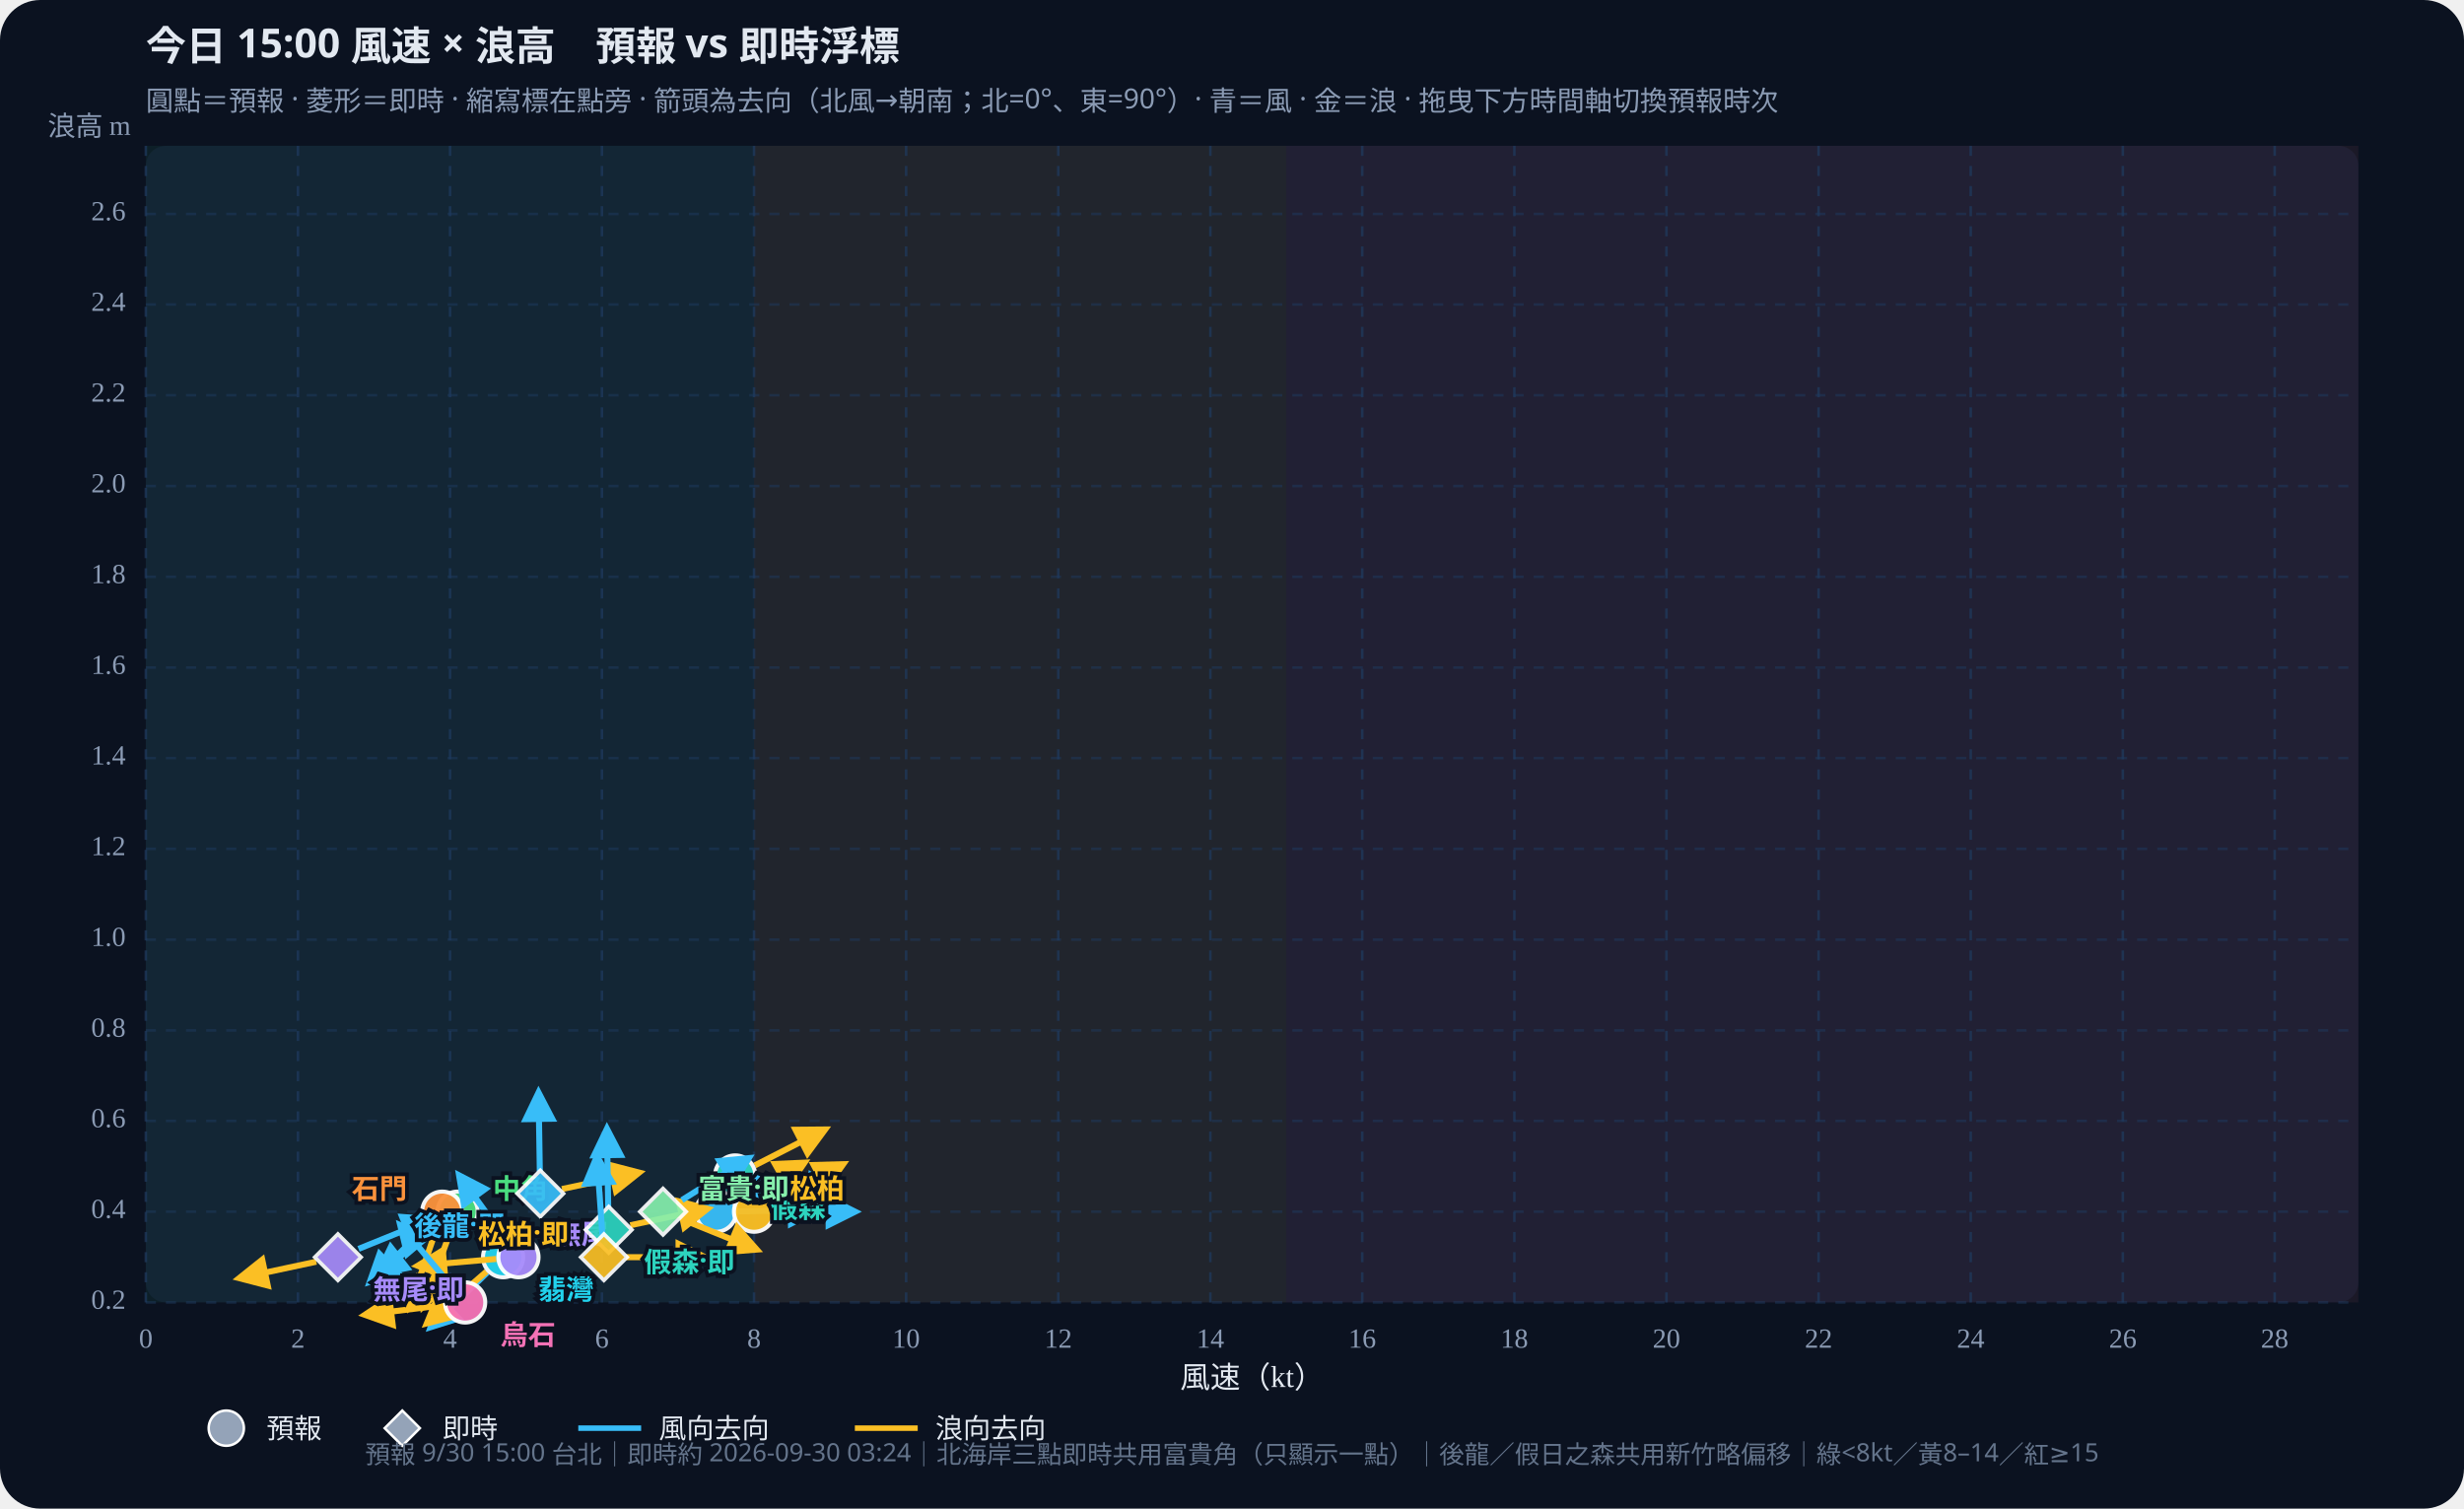
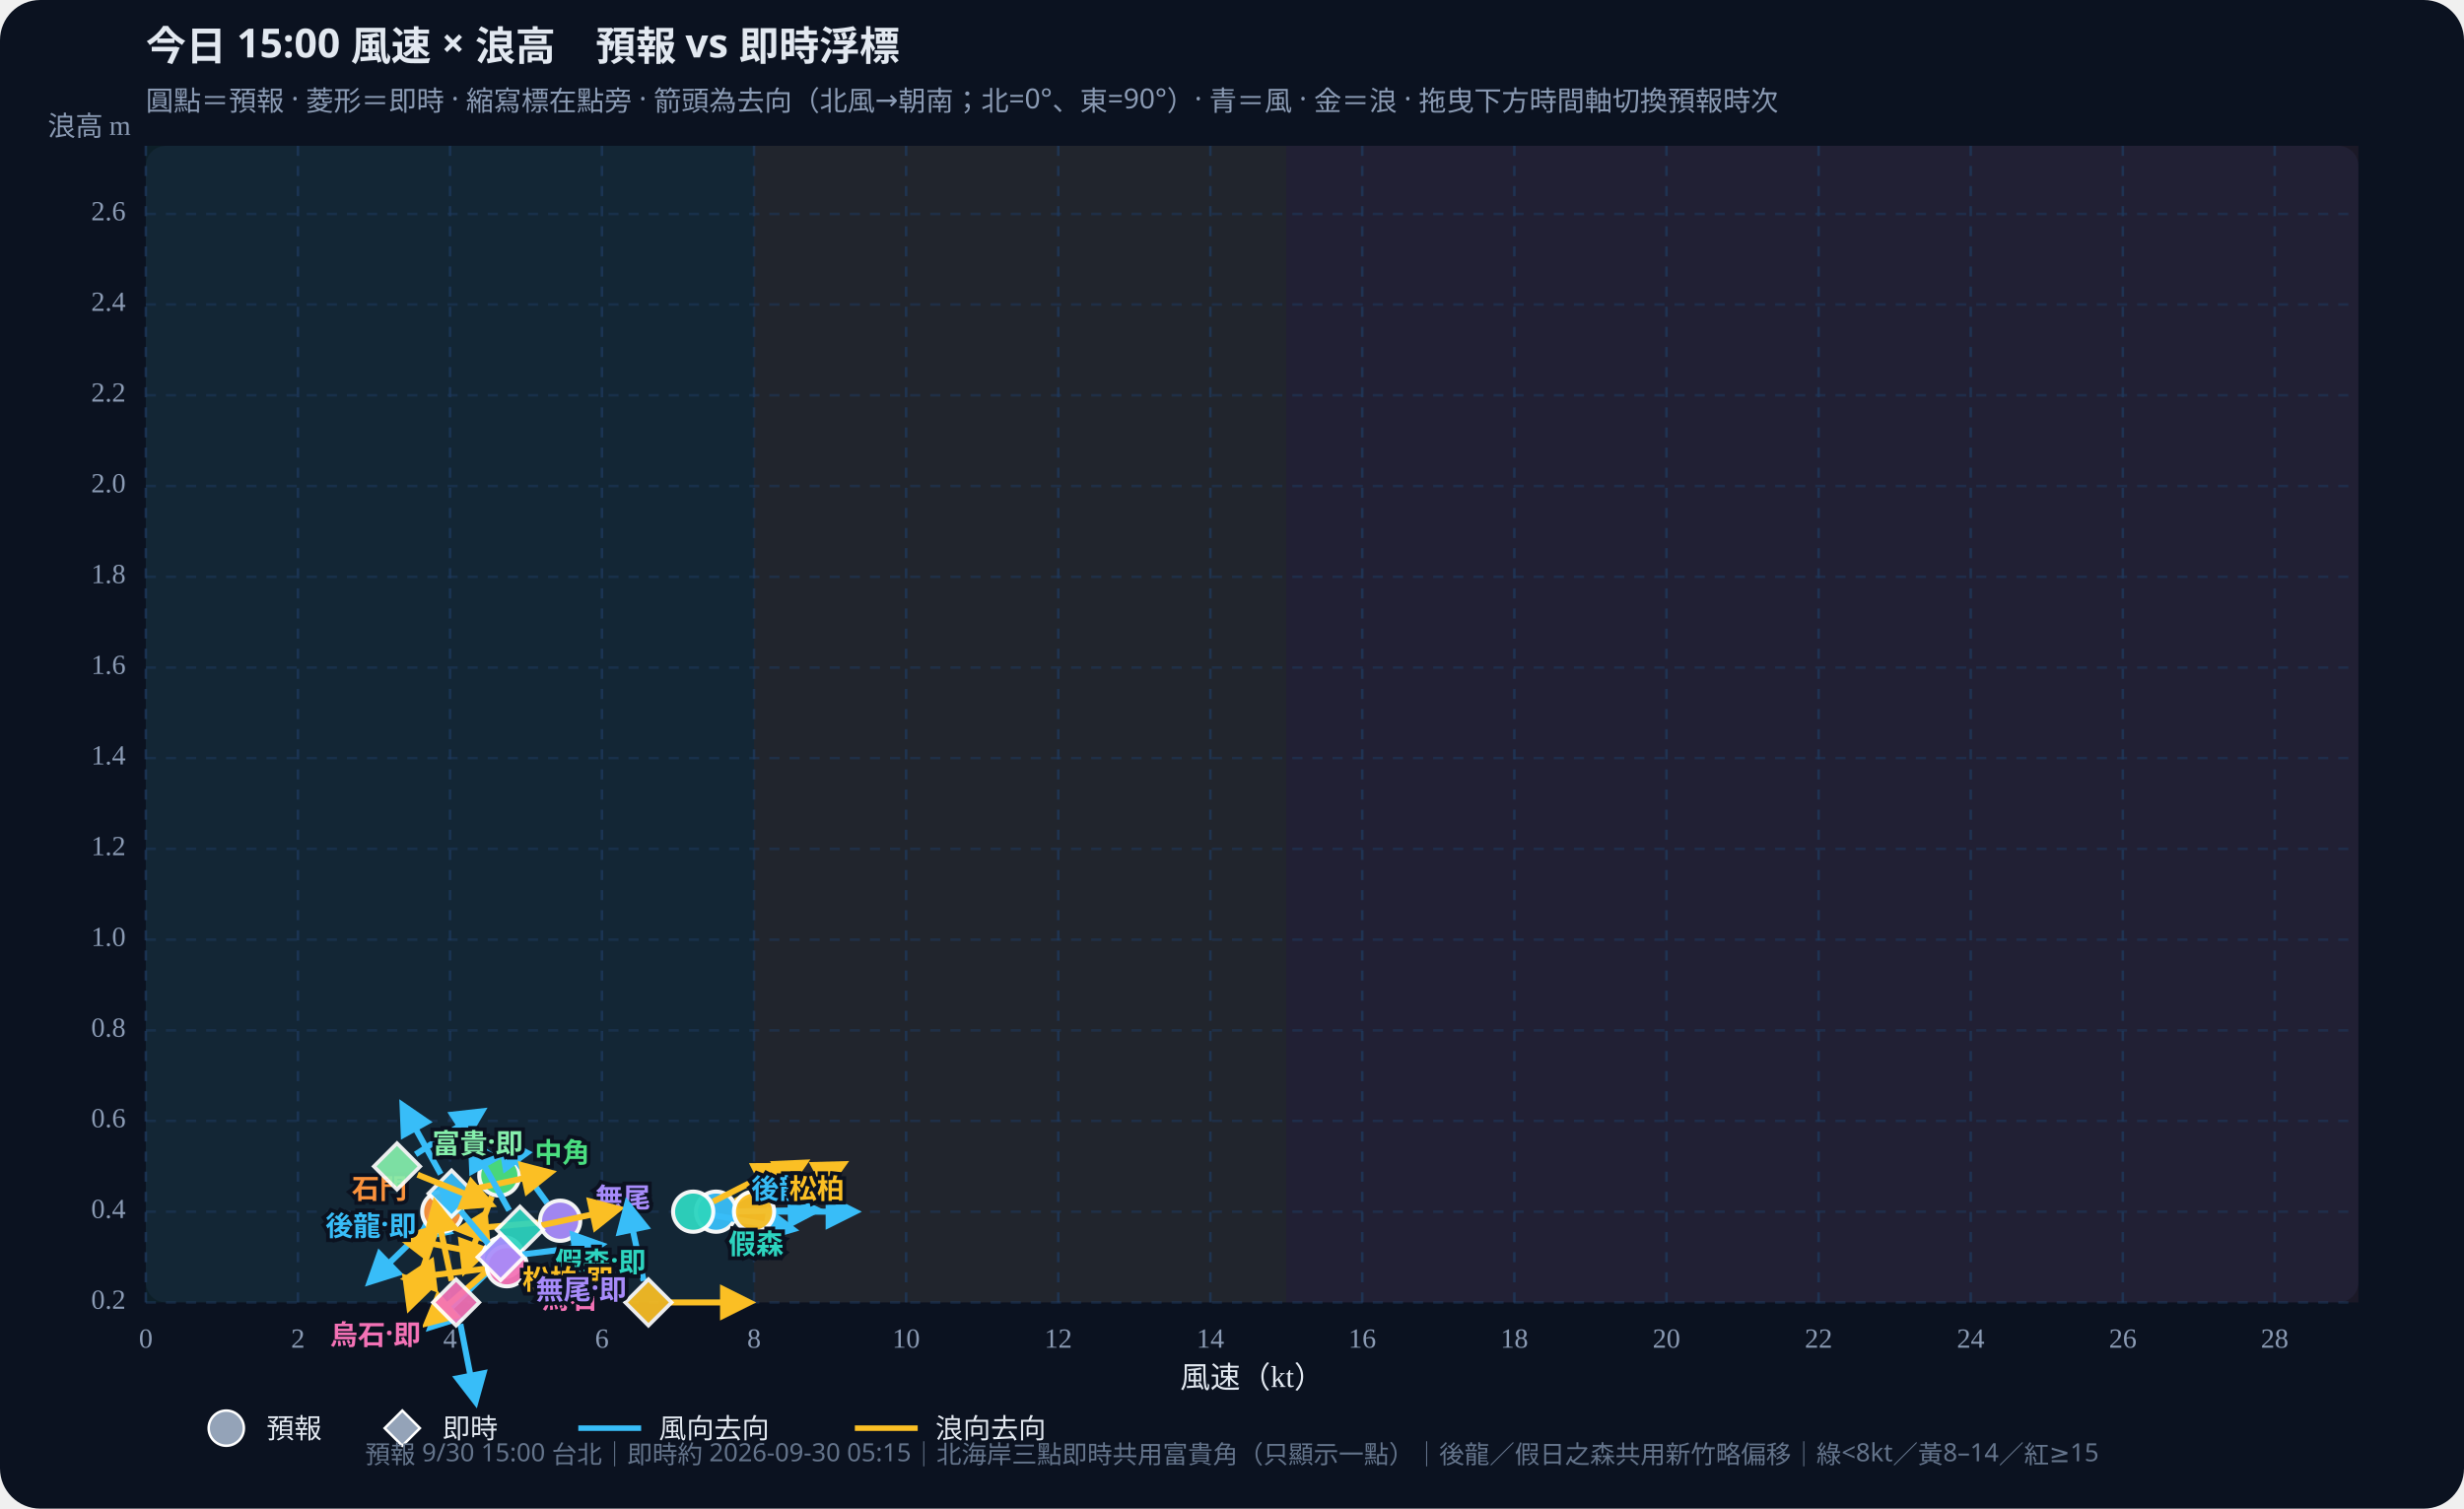
<svg xmlns="http://www.w3.org/2000/svg" id="wws-svg" viewBox="0 0 980 600" role="img" aria-label="風速與浪高散佈圖，可拖曳時間軸切換預報時次" style="width:100%;height:auto;display:block">
  <rect width="980" height="600" fill="#0b1220" rx="16" />
  <rect x="58" y="58" width="880" height="460" fill="#111a2e" rx="8" />
  <rect x="58.0" y="58" width="241.9" height="460" fill="#34d399" opacity="0.07" />
  <rect x="299.9" y="58" width="211.7" height="460" fill="#fbbf24" opacity="0.07" />
  <rect x="511.6" y="58" width="426.4" height="460" fill="#fb7185" opacity="0.07" />
  <defs>
    <marker id="arrow-38bdf8" viewBox="0 0 10 10" refX="8" refY="5" markerWidth="6" markerHeight="6" orient="auto-start-reverse">
      <path d="M0,0 L10,5 L0,10 z" fill="#38bdf8" />
    </marker>
    <marker id="arrow-fbbf24" viewBox="0 0 10 10" refX="8" refY="5" markerWidth="6" markerHeight="6" orient="auto-start-reverse">
      <path d="M0,0 L10,5 L0,10 z" fill="#fbbf24" />
    </marker>
  </defs>
  <text id="wws-title" x="58" y="24" fill="#e2e8f0" font-size="16" font-weight="700" font-family="Noto Sans TC,system-ui,sans-serif">今日 15:00 風速 × 浪高　預報 vs 即時浮標</text>
  <text x="58" y="44" fill="#8b9bb4" font-size="11" font-family="Noto Sans TC,system-ui,sans-serif">圓點＝預報 · 菱形＝即時 · 縮寫標在點旁 · 箭頭為去向（北風→朝南；北=0°、東=90°）· 青＝風 · 金＝浪 · 拖曳下方時間軸切換預報時次</text>
  <line x1="58.0" y1="58" x2="58.0" y2="518" stroke="#1e3a5f" stroke-dasharray="4 4" opacity="0.7" />
  <text x="58.0" y="536" text-anchor="middle" fill="#8b9bb4" font-size="11">0</text>
  <line x1="118.5" y1="58" x2="118.5" y2="518" stroke="#1e3a5f" stroke-dasharray="4 4" opacity="0.7" />
  <text x="118.5" y="536" text-anchor="middle" fill="#8b9bb4" font-size="11">2</text>
  <line x1="179.0" y1="58" x2="179.0" y2="518" stroke="#1e3a5f" stroke-dasharray="4 4" opacity="0.7" />
  <text x="179.0" y="536" text-anchor="middle" fill="#8b9bb4" font-size="11">4</text>
  <line x1="239.4" y1="58" x2="239.4" y2="518" stroke="#1e3a5f" stroke-dasharray="4 4" opacity="0.7" />
  <text x="239.4" y="536" text-anchor="middle" fill="#8b9bb4" font-size="11">6</text>
  <line x1="299.9" y1="58" x2="299.9" y2="518" stroke="#1e3a5f" stroke-dasharray="4 4" opacity="0.7" />
  <text x="299.9" y="536" text-anchor="middle" fill="#8b9bb4" font-size="11">8</text>
  <line x1="360.4" y1="58" x2="360.4" y2="518" stroke="#1e3a5f" stroke-dasharray="4 4" opacity="0.7" />
  <text x="360.4" y="536" text-anchor="middle" fill="#8b9bb4" font-size="11">10</text>
  <line x1="420.9" y1="58" x2="420.9" y2="518" stroke="#1e3a5f" stroke-dasharray="4 4" opacity="0.7" />
  <text x="420.9" y="536" text-anchor="middle" fill="#8b9bb4" font-size="11">12</text>
  <line x1="481.4" y1="58" x2="481.4" y2="518" stroke="#1e3a5f" stroke-dasharray="4 4" opacity="0.7" />
  <text x="481.4" y="536" text-anchor="middle" fill="#8b9bb4" font-size="11">14</text>
  <line x1="541.8" y1="58" x2="541.8" y2="518" stroke="#1e3a5f" stroke-dasharray="4 4" opacity="0.7" />
  <text x="541.8" y="536" text-anchor="middle" fill="#8b9bb4" font-size="11">16</text>
  <line x1="602.3" y1="58" x2="602.3" y2="518" stroke="#1e3a5f" stroke-dasharray="4 4" opacity="0.7" />
  <text x="602.3" y="536" text-anchor="middle" fill="#8b9bb4" font-size="11">18</text>
  <line x1="662.8" y1="58" x2="662.8" y2="518" stroke="#1e3a5f" stroke-dasharray="4 4" opacity="0.7" />
  <text x="662.8" y="536" text-anchor="middle" fill="#8b9bb4" font-size="11">20</text>
  <line x1="723.3" y1="58" x2="723.3" y2="518" stroke="#1e3a5f" stroke-dasharray="4 4" opacity="0.7" />
  <text x="723.3" y="536" text-anchor="middle" fill="#8b9bb4" font-size="11">22</text>
  <line x1="783.8" y1="58" x2="783.8" y2="518" stroke="#1e3a5f" stroke-dasharray="4 4" opacity="0.7" />
  <text x="783.8" y="536" text-anchor="middle" fill="#8b9bb4" font-size="11">24</text>
  <line x1="844.3" y1="58" x2="844.3" y2="518" stroke="#1e3a5f" stroke-dasharray="4 4" opacity="0.7" />
  <text x="844.3" y="536" text-anchor="middle" fill="#8b9bb4" font-size="11">26</text>
  <line x1="904.7" y1="58" x2="904.7" y2="518" stroke="#1e3a5f" stroke-dasharray="4 4" opacity="0.7" />
  <text x="904.7" y="536" text-anchor="middle" fill="#8b9bb4" font-size="11">28</text>
  <line x1="58" y1="518.0" x2="938" y2="518.0" stroke="#1e3a5f" stroke-dasharray="4 4" opacity="0.5" />
  <text x="50" y="518.0" text-anchor="end" dominant-baseline="middle" fill="#8b9bb4" font-size="11">0.2</text>
  <line x1="58" y1="481.9" x2="938" y2="481.9" stroke="#1e3a5f" stroke-dasharray="4 4" opacity="0.5" />
  <text x="50" y="481.9" text-anchor="end" dominant-baseline="middle" fill="#8b9bb4" font-size="11">0.4</text>
  <line x1="58" y1="445.8" x2="938" y2="445.8" stroke="#1e3a5f" stroke-dasharray="4 4" opacity="0.5" />
  <text x="50" y="445.8" text-anchor="end" dominant-baseline="middle" fill="#8b9bb4" font-size="11">0.6</text>
  <line x1="58" y1="409.8" x2="938" y2="409.8" stroke="#1e3a5f" stroke-dasharray="4 4" opacity="0.5" />
  <text x="50" y="409.8" text-anchor="end" dominant-baseline="middle" fill="#8b9bb4" font-size="11">0.8</text>
  <line x1="58" y1="373.7" x2="938" y2="373.7" stroke="#1e3a5f" stroke-dasharray="4 4" opacity="0.5" />
  <text x="50" y="373.7" text-anchor="end" dominant-baseline="middle" fill="#8b9bb4" font-size="11">1.0</text>
  <line x1="58" y1="337.6" x2="938" y2="337.6" stroke="#1e3a5f" stroke-dasharray="4 4" opacity="0.5" />
  <text x="50" y="337.6" text-anchor="end" dominant-baseline="middle" fill="#8b9bb4" font-size="11">1.2</text>
  <line x1="58" y1="301.5" x2="938" y2="301.5" stroke="#1e3a5f" stroke-dasharray="4 4" opacity="0.5" />
  <text x="50" y="301.5" text-anchor="end" dominant-baseline="middle" fill="#8b9bb4" font-size="11">1.4</text>
  <line x1="58" y1="265.5" x2="938" y2="265.5" stroke="#1e3a5f" stroke-dasharray="4 4" opacity="0.5" />
  <text x="50" y="265.5" text-anchor="end" dominant-baseline="middle" fill="#8b9bb4" font-size="11">1.6</text>
  <line x1="58" y1="229.4" x2="938" y2="229.4" stroke="#1e3a5f" stroke-dasharray="4 4" opacity="0.5" />
  <text x="50" y="229.4" text-anchor="end" dominant-baseline="middle" fill="#8b9bb4" font-size="11">1.8</text>
  <line x1="58" y1="193.3" x2="938" y2="193.3" stroke="#1e3a5f" stroke-dasharray="4 4" opacity="0.5" />
  <text x="50" y="193.3" text-anchor="end" dominant-baseline="middle" fill="#8b9bb4" font-size="11">2.0</text>
  <line x1="58" y1="157.2" x2="938" y2="157.2" stroke="#1e3a5f" stroke-dasharray="4 4" opacity="0.5" />
  <text x="50" y="157.2" text-anchor="end" dominant-baseline="middle" fill="#8b9bb4" font-size="11">2.2</text>
  <line x1="58" y1="121.1" x2="938" y2="121.1" stroke="#1e3a5f" stroke-dasharray="4 4" opacity="0.5" />
  <text x="50" y="121.1" text-anchor="end" dominant-baseline="middle" fill="#8b9bb4" font-size="11">2.4</text>
  <line x1="58" y1="85.1" x2="938" y2="85.1" stroke="#1e3a5f" stroke-dasharray="4 4" opacity="0.5" />
  <text x="50" y="85.1" text-anchor="end" dominant-baseline="middle" fill="#8b9bb4" font-size="11">2.6</text>
  <text x="498" y="552" text-anchor="middle" fill="#e2e8f0" font-size="12">風速（kt）</text>
  <text x="52" y="54" text-anchor="end" fill="#8b9bb4" font-size="11">浪高 m</text>
  <g id="wws-forecast-layer">
    <line x1="293.6" y1="481.8" x2="324.8" y2="481.2" stroke="#38bdf8" stroke-width="2.4" marker-end="url(#arrow-38bdf8)" />
    <line x1="292.5" y1="477.7" x2="319.8" y2="462.5" stroke="#fbbf24" stroke-width="2.4" marker-end="url(#arrow-fbbf24)" />
    <circle cx="284.8" cy="481.9" r="8.0" fill="#38bdf8" stroke="#fff" stroke-width="1.6" opacity="0.95" />
-     <line x1="301.0" y1="469.0" x2="331.8" y2="474.4" stroke="#38bdf8" stroke-width="2.4" marker-end="url(#arrow-38bdf8)" />
-     <line x1="300.2" y1="463.5" x2="328.0" y2="449.3" stroke="#fbbf24" stroke-width="2.4" marker-end="url(#arrow-fbbf24)" />
-     <circle cx="292.4" cy="467.5" r="8.0" fill="#2dd4bf" stroke="#fff" stroke-width="1.6" opacity="0.95" />
+     <line x1="284.4" y1="483.4" x2="315.1" y2="488.9" stroke="#38bdf8" stroke-width="2.4" marker-end="url(#arrow-38bdf8)" />
+     <line x1="283.6" y1="477.9" x2="311.4" y2="463.8" stroke="#fbbf24" stroke-width="2.4" marker-end="url(#arrow-fbbf24)" />
+     <circle cx="275.7" cy="481.9" r="8.0" fill="#2dd4bf" stroke="#fff" stroke-width="1.6" opacity="0.95" />
    <line x1="308.7" y1="481.9" x2="339.9" y2="481.9" stroke="#38bdf8" stroke-width="2.4" marker-end="url(#arrow-38bdf8)" />
    <line x1="307.7" y1="477.8" x2="335.2" y2="463.1" stroke="#fbbf24" stroke-width="2.4" marker-end="url(#arrow-fbbf24)" />
    <circle cx="299.9" cy="481.9" r="8.0" fill="#fbbf24" stroke="#fff" stroke-width="1.6" opacity="0.95" />
-     <line x1="175.1" y1="487.3" x2="150.5" y2="506.5" stroke="#38bdf8" stroke-width="2.4" marker-end="url(#arrow-38bdf8)" />
-     <line x1="179.0" y1="490.2" x2="168.3" y2="519.5" stroke="#fbbf24" stroke-width="2.4" marker-end="url(#arrow-fbbf24)" />
-     <circle cx="182.0" cy="481.9" r="8.0" fill="#4ade80" stroke="#fff" stroke-width="1.6" opacity="0.95" />
+     <line x1="191.7" y1="472.9" x2="167.1" y2="492.1" stroke="#38bdf8" stroke-width="2.4" marker-end="url(#arrow-38bdf8)" />
+     <line x1="195.6" y1="475.8" x2="184.9" y2="505.1" stroke="#fbbf24" stroke-width="2.4" marker-end="url(#arrow-fbbf24)" />
+     <circle cx="198.6" cy="467.5" r="8.0" fill="#4ade80" stroke="#fff" stroke-width="1.6" opacity="0.95" />
    <line x1="193.8" y1="506.1" x2="171.4" y2="527.7" stroke="#38bdf8" stroke-width="2.4" marker-end="url(#arrow-38bdf8)" />
    <line x1="193.5" y1="505.7" x2="169.9" y2="526.2" stroke="#fbbf24" stroke-width="2.4" marker-end="url(#arrow-fbbf24)" />
    <circle cx="200.1" cy="500.0" r="8.0" fill="#22d3ee" stroke="#fff" stroke-width="1.6" opacity="0.95" />
    <line x1="169.6" y1="488.0" x2="147.2" y2="509.7" stroke="#38bdf8" stroke-width="2.4" marker-end="url(#arrow-38bdf8)" />
    <line x1="173.1" y1="490.2" x2="162.9" y2="519.7" stroke="#fbbf24" stroke-width="2.4" marker-end="url(#arrow-fbbf24)" />
    <circle cx="175.9" cy="481.9" r="8.0" fill="#fb923c" stroke="#fff" stroke-width="1.6" opacity="0.95" />
-     <line x1="201.0" y1="492.8" x2="182.7" y2="467.6" stroke="#38bdf8" stroke-width="2.4" marker-end="url(#arrow-38bdf8)" />
-     <line x1="197.4" y1="500.7" x2="166.3" y2="503.4" stroke="#fbbf24" stroke-width="2.4" marker-end="url(#arrow-fbbf24)" />
-     <circle cx="206.2" cy="500.0" r="8.0" fill="#a78bfa" stroke="#fff" stroke-width="1.6" opacity="0.95" />
-     <line x1="179.4" y1="511.3" x2="159.3" y2="487.4" stroke="#38bdf8" stroke-width="2.4" marker-end="url(#arrow-38bdf8)" />
-     <line x1="176.3" y1="519.1" x2="145.3" y2="522.9" stroke="#fbbf24" stroke-width="2.4" marker-end="url(#arrow-fbbf24)" />
-     <circle cx="185.0" cy="518.0" r="8.0" fill="#f472b6" stroke="#fff" stroke-width="1.6" opacity="0.95" />
+     <line x1="217.6" y1="478.4" x2="199.3" y2="453.2" stroke="#38bdf8" stroke-width="2.4" marker-end="url(#arrow-38bdf8)" />
+     <line x1="214.0" y1="486.3" x2="183.0" y2="489.0" stroke="#fbbf24" stroke-width="2.4" marker-end="url(#arrow-fbbf24)" />
+     <circle cx="222.8" cy="485.5" r="8.0" fill="#a78bfa" stroke="#fff" stroke-width="1.6" opacity="0.95" />
+     <line x1="196.0" y1="496.8" x2="175.9" y2="472.9" stroke="#38bdf8" stroke-width="2.4" marker-end="url(#arrow-38bdf8)" />
+     <line x1="192.9" y1="504.6" x2="161.9" y2="508.4" stroke="#fbbf24" stroke-width="2.4" marker-end="url(#arrow-fbbf24)" />
+     <circle cx="201.6" cy="503.6" r="8.0" fill="#f472b6" stroke="#fff" stroke-width="1.6" opacity="0.95" />
    <text x="298.8" y="471.9" text-anchor="start" dominant-baseline="central" fill="#38bdf8" font-size="11" font-weight="700" font-family="Noto Sans TC,system-ui,sans-serif" stroke="#0b1220" stroke-width="3" paint-order="stroke">後龍</text>
-     <text x="306.4" y="479.5" text-anchor="start" dominant-baseline="central" fill="#2dd4bf" font-size="11" font-weight="700" font-family="Noto Sans TC,system-ui,sans-serif" stroke="#0b1220" stroke-width="3" paint-order="stroke">假森</text>
+     <text x="289.7" y="493.9" text-anchor="start" dominant-baseline="central" fill="#2dd4bf" font-size="11" font-weight="700" font-family="Noto Sans TC,system-ui,sans-serif" stroke="#0b1220" stroke-width="3" paint-order="stroke">假森</text>
    <text x="313.9" y="471.9" text-anchor="start" dominant-baseline="central" fill="#fbbf24" font-size="11" font-weight="700" font-family="Noto Sans TC,system-ui,sans-serif" stroke="#0b1220" stroke-width="3" paint-order="stroke">松柏</text>
-     <text x="196.0" y="471.9" text-anchor="start" dominant-baseline="central" fill="#4ade80" font-size="11" font-weight="700" font-family="Noto Sans TC,system-ui,sans-serif" stroke="#0b1220" stroke-width="3" paint-order="stroke">中角</text>
+     <text x="212.6" y="457.5" text-anchor="start" dominant-baseline="central" fill="#4ade80" font-size="11" font-weight="700" font-family="Noto Sans TC,system-ui,sans-serif" stroke="#0b1220" stroke-width="3" paint-order="stroke">中角</text>
    <text x="214.1" y="512.0" text-anchor="start" dominant-baseline="central" fill="#22d3ee" font-size="11" font-weight="700" font-family="Noto Sans TC,system-ui,sans-serif" stroke="#0b1220" stroke-width="3" paint-order="stroke">翡灣</text>
    <text x="161.9" y="471.9" text-anchor="end" dominant-baseline="central" fill="#fb923c" font-size="11" font-weight="700" font-family="Noto Sans TC,system-ui,sans-serif" stroke="#0b1220" stroke-width="3" paint-order="stroke">石門</text>
-     <text x="220.2" y="490.0" text-anchor="start" dominant-baseline="central" fill="#a78bfa" font-size="11" font-weight="700" font-family="Noto Sans TC,system-ui,sans-serif" stroke="#0b1220" stroke-width="3" paint-order="stroke">無尾</text>
-     <text x="199.0" y="530.0" text-anchor="start" dominant-baseline="central" fill="#f472b6" font-size="11" font-weight="700" font-family="Noto Sans TC,system-ui,sans-serif" stroke="#0b1220" stroke-width="3" paint-order="stroke">烏石</text>
+     <text x="236.8" y="475.5" text-anchor="start" dominant-baseline="central" fill="#a78bfa" font-size="11" font-weight="700" font-family="Noto Sans TC,system-ui,sans-serif" stroke="#0b1220" stroke-width="3" paint-order="stroke">無尾</text>
+     <text x="215.6" y="515.6" text-anchor="start" dominant-baseline="central" fill="#f472b6" font-size="11" font-weight="700" font-family="Noto Sans TC,system-ui,sans-serif" stroke="#0b1220" stroke-width="3" paint-order="stroke">烏石</text>
  </g>
  <g id="wws-live-layer">
-     <line x1="214.7" y1="465.9" x2="214.2" y2="434.7" stroke="#38bdf8" stroke-width="2.4" marker-end="url(#arrow-38bdf8)" />
-     <line x1="223.5" y1="472.9" x2="254.0" y2="466.4" stroke="#fbbf24" stroke-width="2.4" marker-end="url(#arrow-fbbf24)" />
-     <polygon points="214.9,465.5 224.1,474.7 214.9,483.9 205.7,474.7" fill="#38bdf8" stroke="#fff" stroke-width="1.5" opacity="0.92" />
-     <line x1="241.9" y1="480.3" x2="241.4" y2="449.1" stroke="#38bdf8" stroke-width="2.4" marker-end="url(#arrow-38bdf8)" />
-     <line x1="250.7" y1="487.3" x2="281.2" y2="480.8" stroke="#fbbf24" stroke-width="2.4" marker-end="url(#arrow-fbbf24)" />
-     <polygon points="242.1,479.9 251.3,489.1 242.1,498.3 232.9,489.1" fill="#2dd4bf" stroke="#fff" stroke-width="1.5" opacity="0.92" />
-     <line x1="239.6" y1="491.2" x2="237.4" y2="460.1" stroke="#38bdf8" stroke-width="2.4" marker-end="url(#arrow-38bdf8)" />
-     <line x1="249.0" y1="500.0" x2="280.2" y2="500.0" stroke="#fbbf24" stroke-width="2.4" marker-end="url(#arrow-fbbf24)" />
-     <polygon points="240.2,490.8 249.4,500.0 240.2,509.2 231.0,500.0" fill="#fbbf24" stroke="#fff" stroke-width="1.5" opacity="0.92" />
-     <line x1="271.2" y1="477.3" x2="297.7" y2="460.7" stroke="#38bdf8" stroke-width="2.4" marker-end="url(#arrow-38bdf8)" />
-     <line x1="271.9" y1="485.2" x2="300.8" y2="496.9" stroke="#fbbf24" stroke-width="2.4" marker-end="url(#arrow-fbbf24)" />
-     <polygon points="263.7,472.7 272.9,481.9 263.7,491.1 254.5,481.9" fill="#86efac" stroke="#fff" stroke-width="1.5" opacity="0.92" />
-     <line x1="142.6" y1="496.7" x2="171.5" y2="485.0" stroke="#38bdf8" stroke-width="2.4" marker-end="url(#arrow-38bdf8)" />
-     <line x1="125.8" y1="501.8" x2="95.3" y2="508.3" stroke="#fbbf24" stroke-width="2.4" marker-end="url(#arrow-fbbf24)" />
-     <polygon points="134.4,490.8 143.6,500.0 134.4,509.2 125.2,500.0" fill="#a78bfa" stroke="#fff" stroke-width="1.5" opacity="0.92" />
-     <text x="200.9" y="486.7" text-anchor="end" dominant-baseline="central" fill="#38bdf8" font-size="11" font-weight="700" font-family="Noto Sans TC,system-ui,sans-serif" stroke="#0b1220" stroke-width="3" paint-order="stroke">後龍·即</text>
-     <text x="256.1" y="501.1" text-anchor="start" dominant-baseline="central" fill="#2dd4bf" font-size="11" font-weight="700" font-family="Noto Sans TC,system-ui,sans-serif" stroke="#0b1220" stroke-width="3" paint-order="stroke">假森·即</text>
-     <text x="226.2" y="490.0" text-anchor="end" dominant-baseline="central" fill="#fbbf24" font-size="11" font-weight="700" font-family="Noto Sans TC,system-ui,sans-serif" stroke="#0b1220" stroke-width="3" paint-order="stroke">松柏·即</text>
-     <text x="277.7" y="471.9" text-anchor="start" dominant-baseline="central" fill="#86efac" font-size="11" font-weight="700" font-family="Noto Sans TC,system-ui,sans-serif" stroke="#0b1220" stroke-width="3" paint-order="stroke">富貴·即</text>
-     <text x="148.4" y="512.0" text-anchor="start" dominant-baseline="central" fill="#a78bfa" font-size="11" font-weight="700" font-family="Noto Sans TC,system-ui,sans-serif" stroke="#0b1220" stroke-width="3" paint-order="stroke">無尾·即</text>
+     <line x1="175.3" y1="467.0" x2="160.2" y2="439.7" stroke="#38bdf8" stroke-width="2.4" marker-end="url(#arrow-38bdf8)" />
+     <line x1="188.2" y1="472.9" x2="218.7" y2="466.4" stroke="#fbbf24" stroke-width="2.4" marker-end="url(#arrow-fbbf24)" />
+     <polygon points="179.6,465.5 188.8,474.7 179.6,483.9 170.4,474.7" fill="#38bdf8" stroke="#fff" stroke-width="1.5" opacity="0.92" />
+     <line x1="202.5" y1="481.4" x2="187.4" y2="454.2" stroke="#38bdf8" stroke-width="2.4" marker-end="url(#arrow-38bdf8)" />
+     <line x1="215.4" y1="487.3" x2="245.9" y2="480.8" stroke="#fbbf24" stroke-width="2.4" marker-end="url(#arrow-fbbf24)" />
+     <polygon points="206.8,479.9 216.0,489.1 206.8,498.3 197.6,489.1" fill="#2dd4bf" stroke="#fff" stroke-width="1.5" opacity="0.92" />
+     <line x1="256.0" y1="509.4" x2="249.5" y2="478.9" stroke="#38bdf8" stroke-width="2.4" marker-end="url(#arrow-38bdf8)" />
+     <line x1="266.7" y1="518.0" x2="297.9" y2="518.0" stroke="#fbbf24" stroke-width="2.4" marker-end="url(#arrow-fbbf24)" />
+     <polygon points="257.9,508.8 267.1,518.0 257.9,527.2 248.7,518.0" fill="#fbbf24" stroke="#fff" stroke-width="1.5" opacity="0.92" />
+     <line x1="165.3" y1="459.1" x2="191.5" y2="442.1" stroke="#38bdf8" stroke-width="2.4" marker-end="url(#arrow-38bdf8)" />
+     <line x1="166.1" y1="467.2" x2="195.0" y2="478.9" stroke="#fbbf24" stroke-width="2.4" marker-end="url(#arrow-fbbf24)" />
+     <polygon points="157.9,454.7 167.1,463.9 157.9,473.1 148.7,463.9" fill="#86efac" stroke="#fff" stroke-width="1.5" opacity="0.92" />
+     <line x1="207.8" y1="498.9" x2="238.8" y2="495.1" stroke="#38bdf8" stroke-width="2.4" marker-end="url(#arrow-38bdf8)" />
+     <line x1="190.4" y1="498.3" x2="159.8" y2="492.3" stroke="#fbbf24" stroke-width="2.4" marker-end="url(#arrow-fbbf24)" />
+     <polygon points="199.1,490.8 208.3,500.0 199.1,509.2 189.9,500.0" fill="#a78bfa" stroke="#fff" stroke-width="1.5" opacity="0.92" />
+     <line x1="183.1" y1="526.6" x2="189.1" y2="557.3" stroke="#38bdf8" stroke-width="2.4" marker-end="url(#arrow-38bdf8)" />
+     <line x1="179.6" y1="509.4" x2="173.1" y2="478.9" stroke="#fbbf24" stroke-width="2.4" marker-end="url(#arrow-fbbf24)" />
+     <polygon points="181.4,508.8 190.6,518.0 181.4,527.2 172.2,518.0" fill="#f472b6" stroke="#fff" stroke-width="1.5" opacity="0.92" />
+     <text x="165.6" y="486.7" text-anchor="end" dominant-baseline="central" fill="#38bdf8" font-size="11" font-weight="700" font-family="Noto Sans TC,system-ui,sans-serif" stroke="#0b1220" stroke-width="3" paint-order="stroke">後龍·即</text>
+     <text x="220.8" y="501.1" text-anchor="start" dominant-baseline="central" fill="#2dd4bf" font-size="11" font-weight="700" font-family="Noto Sans TC,system-ui,sans-serif" stroke="#0b1220" stroke-width="3" paint-order="stroke">假森·即</text>
+     <text x="243.9" y="508.0" text-anchor="end" dominant-baseline="central" fill="#fbbf24" font-size="11" font-weight="700" font-family="Noto Sans TC,system-ui,sans-serif" stroke="#0b1220" stroke-width="3" paint-order="stroke">松柏·即</text>
+     <text x="171.9" y="453.9" text-anchor="start" dominant-baseline="central" fill="#86efac" font-size="11" font-weight="700" font-family="Noto Sans TC,system-ui,sans-serif" stroke="#0b1220" stroke-width="3" paint-order="stroke">富貴·即</text>
+     <text x="213.1" y="512.0" text-anchor="start" dominant-baseline="central" fill="#a78bfa" font-size="11" font-weight="700" font-family="Noto Sans TC,system-ui,sans-serif" stroke="#0b1220" stroke-width="3" paint-order="stroke">無尾·即</text>
+     <text x="167.4" y="530.0" text-anchor="end" dominant-baseline="central" fill="#f472b6" font-size="11" font-weight="700" font-family="Noto Sans TC,system-ui,sans-serif" stroke="#0b1220" stroke-width="3" paint-order="stroke">烏石·即</text>
  </g>
  <circle cx="90" cy="568" r="7" fill="#94a3b8" stroke="#fff" />
  <text x="106" y="572" fill="#e2e8f0" font-size="11" font-family="Noto Sans TC,system-ui,sans-serif">預報</text>
  <polygon points="160,561 167,568 160,575 153,568" fill="#94a3b8" stroke="#fff" />
  <text x="176" y="572" fill="#e2e8f0" font-size="11" font-family="Noto Sans TC,system-ui,sans-serif">即時</text>
  <line x1="230" y1="568" x2="255" y2="568" stroke="#38bdf8" stroke-width="2.2" />
  <text x="262" y="572" fill="#e2e8f0" font-size="11" font-family="Noto Sans TC,system-ui,sans-serif">風向去向</text>
  <line x1="340" y1="568" x2="365" y2="568" stroke="#fbbf24" stroke-width="2.2" />
  <text x="372" y="572" fill="#e2e8f0" font-size="11" font-family="Noto Sans TC,system-ui,sans-serif">浪向去向</text>
-   <text id="wws-foot" x="490" y="582" text-anchor="middle" fill="#64748b" font-size="10" font-family="Noto Sans TC,system-ui,sans-serif">預報 9/30 15:00 台北｜即時約 2026-09-30 03:24｜北海岸三點即時共用富貴角（只顯示一點）｜後龍／假日之森共用新竹略偏移｜綠&lt;8kt／黃8–14／紅≥15</text>
+   <text id="wws-foot" x="490" y="582" text-anchor="middle" fill="#64748b" font-size="10" font-family="Noto Sans TC,system-ui,sans-serif">預報 9/30 15:00 台北｜即時約 2026-09-30 05:15｜北海岸三點即時共用富貴角（只顯示一點）｜後龍／假日之森共用新竹略偏移｜綠&lt;8kt／黃8–14／紅≥15</text>
</svg>
